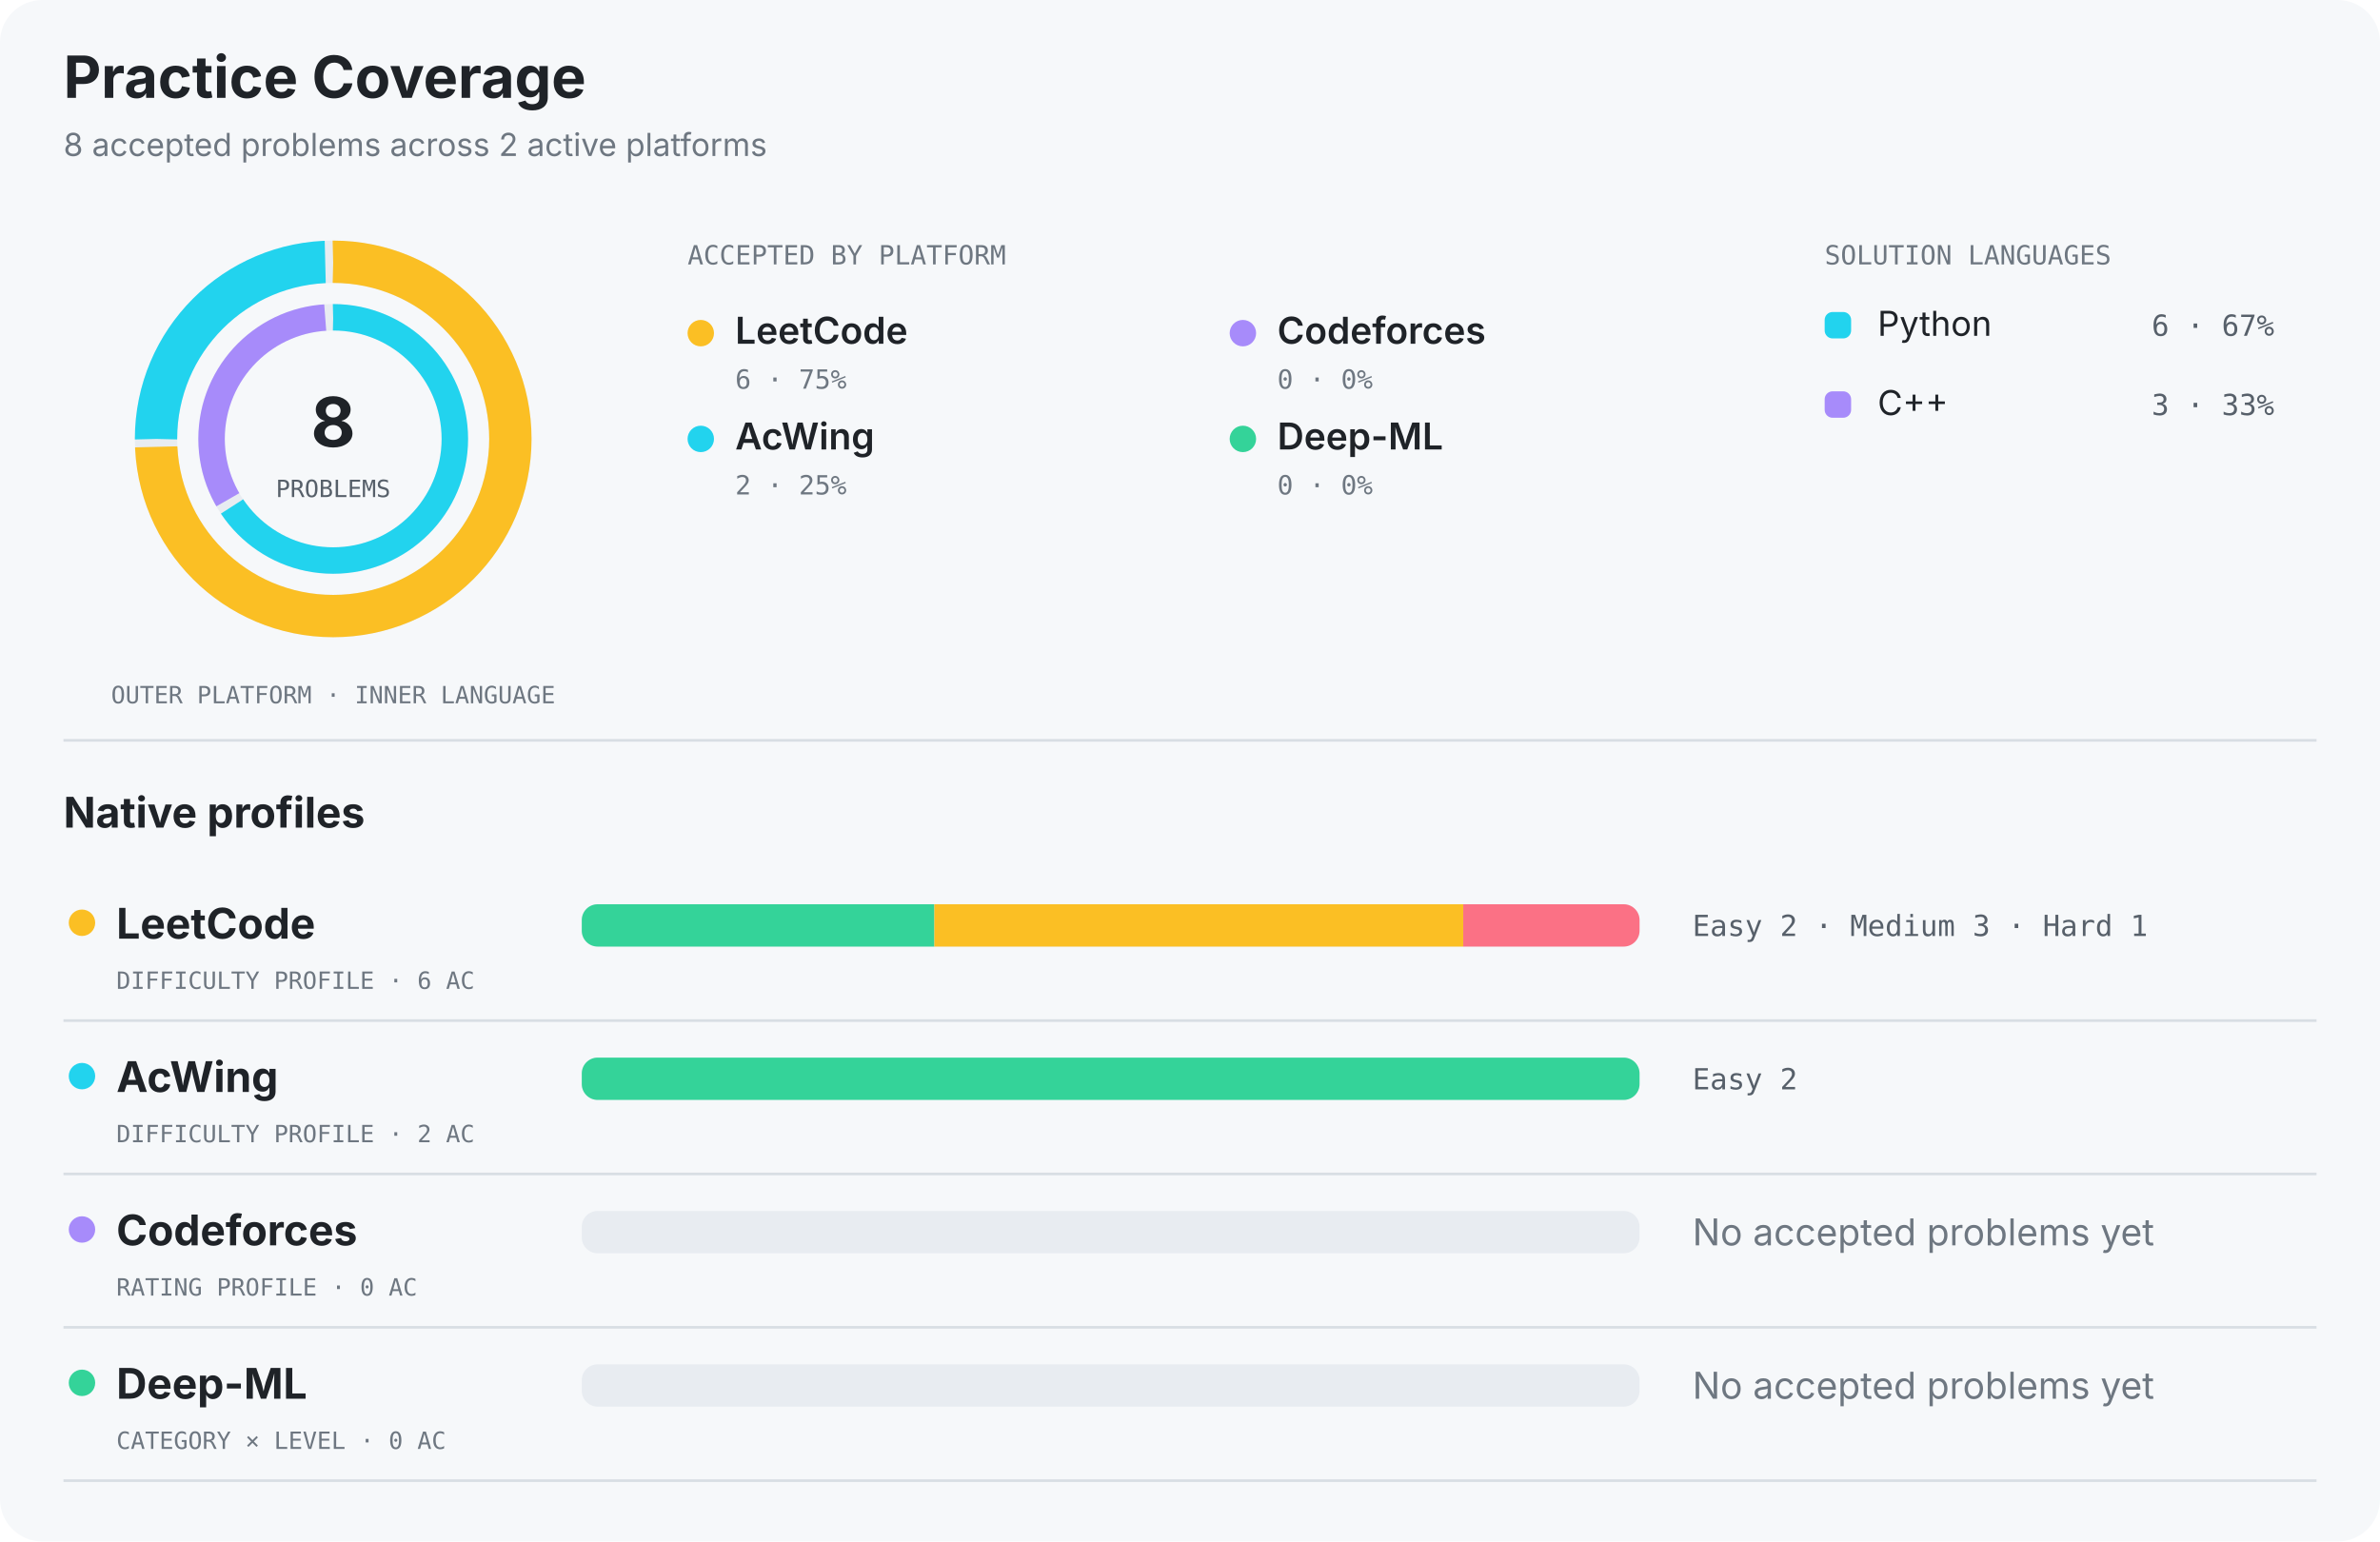
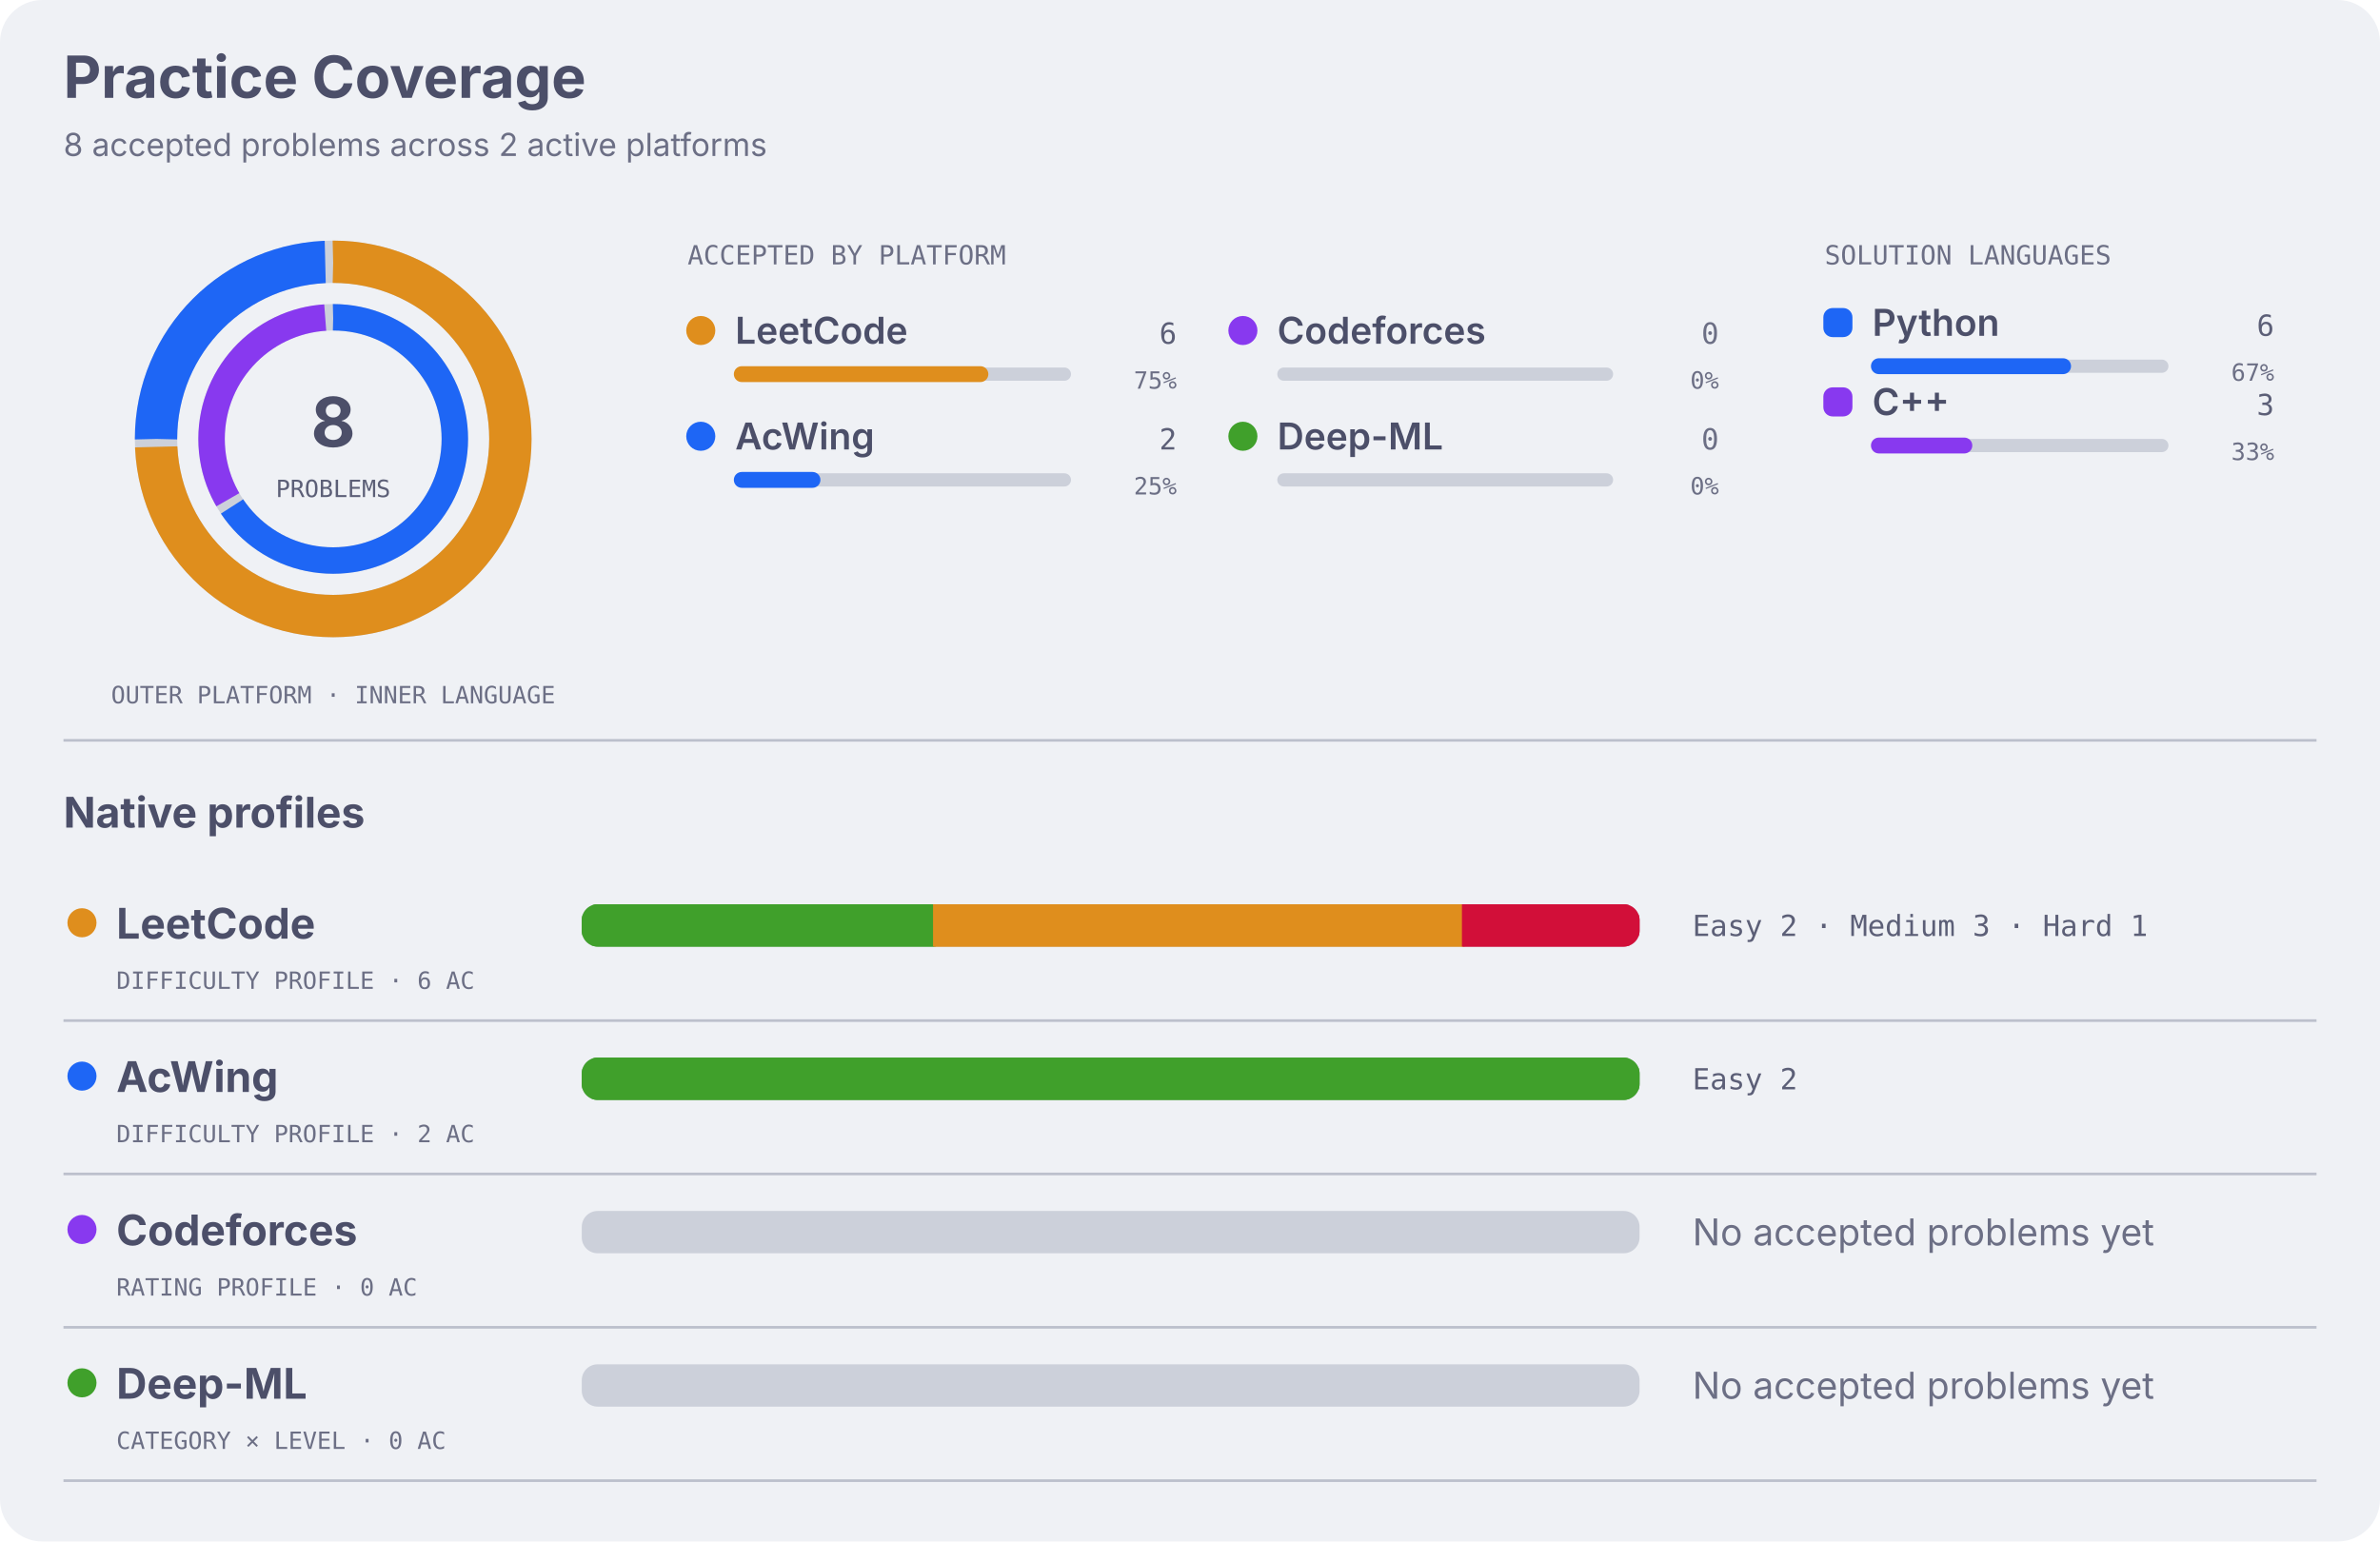
<svg xmlns="http://www.w3.org/2000/svg" width="900" height="583" viewBox="0 0 900 583" role="img" aria-labelledby="coverage-title coverage-desc">
  <style>
-     .coverage-background { fill: #f6f8fa; }
-     .coverage-primary { fill: #1f2328; }
-     .coverage-secondary { fill: #57606a; }
-     .coverage-muted { fill: #6e7781; }
-     .coverage-track { fill: #e8ecf1; }
-     .coverage-track-stroke { stroke: #e8ecf1; }
-     .coverage-divider { stroke: #d8dee4; }
+     .coverage-background { fill: #eff1f5; }
+     .coverage-primary { fill: #4c4f69; }
+     .coverage-secondary { fill: #5c5f77; }
+     .coverage-muted { fill: #6c6f85; }
+     .coverage-track { fill: #ccd0da; }
+     .coverage-track-stroke { stroke: #ccd0da; }
+     .coverage-divider { stroke: #bcc0cc; }
+     .coverage-yellow { fill: #df8e1d; stroke: #df8e1d; }
+     .coverage-blue { fill: #1e66f5; stroke: #1e66f5; }
+     .coverage-mauve { fill: #8839ef; stroke: #8839ef; }
+     .coverage-green { fill: #40a02b; stroke: #40a02b; }
+     .coverage-peach { fill: #fe640b; stroke: #fe640b; }
+     .coverage-red { fill: #d20f39; stroke: #d20f39; }
+     .coverage-teal { fill: #179299; stroke: #179299; }
+     .coverage-overlay { fill: #7c7f93; stroke: #7c7f93; }
    @media (prefers-color-scheme: dark) {
-       .coverage-background { fill: #1d1e2c; }
-       .coverage-primary { fill: #e6e9f2; }
-       .coverage-secondary { fill: #b8c1d8; }
-       .coverage-muted { fill: #8d99b2; }
-       .coverage-track { fill: #34384a; }
-       .coverage-track-stroke { stroke: #34384a; }
-       .coverage-divider { stroke: #34384a; }
+       .coverage-background { fill: #1e1e2e; }
+       .coverage-primary { fill: #cdd6f4; }
+       .coverage-secondary { fill: #bac2de; }
+       .coverage-muted { fill: #a6adc8; }
+       .coverage-track { fill: #313244; }
+       .coverage-track-stroke { stroke: #313244; }
+       .coverage-divider { stroke: #45475a; }
+       .coverage-yellow { fill: #f9e2af; stroke: #f9e2af; }
+       .coverage-blue { fill: #89b4fa; stroke: #89b4fa; }
+       .coverage-mauve { fill: #cba6f7; stroke: #cba6f7; }
+       .coverage-green { fill: #a6e3a1; stroke: #a6e3a1; }
+       .coverage-peach { fill: #fab387; stroke: #fab387; }
+       .coverage-red { fill: #f38ba8; stroke: #f38ba8; }
+       .coverage-teal { fill: #94e2d5; stroke: #94e2d5; }
+       .coverage-overlay { fill: #9399b2; stroke: #9399b2; }
    }
  </style>
  <rect class="coverage-background" width="900" height="583" rx="16" />
  <text class="coverage-primary" x="24" y="37" font-family="-apple-system,BlinkMacSystemFont,Segoe UI,sans-serif" font-size="22" font-weight="700">Practice Coverage</text>
  <text class="coverage-muted" x="24" y="59" font-family="-apple-system,BlinkMacSystemFont,Segoe UI,sans-serif" font-size="12">8 accepted problems across 2 active platforms</text>
  <circle class="coverage-track-stroke" cx="126" cy="166" r="67" fill="none" stroke-width="16" />
-   <circle cx="126" cy="166" r="67" fill="none" stroke="#fbbf24" stroke-width="16" stroke-dasharray="312.73 108.24" stroke-dashoffset="-0.00" transform="rotate(-90 126 166)" data-ring="platform" data-segment="LeetCode" data-count="6">
+   <circle class="coverage-yellow" cx="126" cy="166" r="67" style="fill:none" stroke-width="16" stroke-dasharray="312.73 108.24" stroke-dashoffset="-0.00" transform="rotate(-90 126 166)" data-ring="platform" data-segment="LeetCode" data-count="6">
    </circle>
-   <circle cx="126" cy="166" r="67" fill="none" stroke="#22d3ee" stroke-width="16" stroke-dasharray="102.24 318.73" stroke-dashoffset="-315.73" transform="rotate(-90 126 166)" data-ring="platform" data-segment="AcWing" data-count="2">
+   <circle class="coverage-blue" cx="126" cy="166" r="67" style="fill:none" stroke-width="16" stroke-dasharray="102.24 318.73" stroke-dashoffset="-315.73" transform="rotate(-90 126 166)" data-ring="platform" data-segment="AcWing" data-count="2">
    </circle>
  <circle class="coverage-track-stroke" cx="126" cy="166" r="46" fill="none" stroke-width="10" />
-   <circle cx="126" cy="166" r="46" fill="none" stroke="#22d3ee" stroke-width="10" stroke-dasharray="189.68 99.34" stroke-dashoffset="-0.00" transform="rotate(-90 126 166)" data-ring="language" data-segment="Python" data-count="6">
+   <circle class="coverage-blue" cx="126" cy="166" r="46" style="fill:none" stroke-width="10" stroke-dasharray="189.68 99.34" stroke-dashoffset="-0.00" transform="rotate(-90 126 166)" data-ring="language" data-segment="Python" data-count="6">
    </circle>
-   <circle cx="126" cy="166" r="46" fill="none" stroke="#a78bfa" stroke-width="10" stroke-dasharray="93.34 195.68" stroke-dashoffset="-192.68" transform="rotate(-90 126 166)" data-ring="language" data-segment="C++" data-count="3">
+   <circle class="coverage-mauve" cx="126" cy="166" r="46" style="fill:none" stroke-width="10" stroke-dasharray="93.34 195.68" stroke-dashoffset="-192.68" transform="rotate(-90 126 166)" data-ring="language" data-segment="C++" data-count="3">
    </circle>
  <text class="coverage-primary" x="126" y="169" text-anchor="middle" font-family="-apple-system,BlinkMacSystemFont,Segoe UI,sans-serif" font-size="26" font-weight="700">8</text>
  <text class="coverage-secondary" x="126" y="188" text-anchor="middle" font-family="ui-monospace,SFMono-Regular,Menlo,monospace" font-size="9">PROBLEMS</text>
  <text class="coverage-muted" x="126" y="266" text-anchor="middle" font-family="ui-monospace,SFMono-Regular,Menlo,monospace" font-size="9">OUTER PLATFORM · INNER LANGUAGE</text>
  <text class="coverage-muted" x="260" y="100" font-family="ui-monospace,SFMono-Regular,Menlo,monospace" font-size="10">ACCEPTED BY PLATFORM</text>
  <text class="coverage-muted" x="690" y="100" font-family="ui-monospace,SFMono-Regular,Menlo,monospace" font-size="10">SOLUTION LANGUAGES</text>
-   <circle cx="265" cy="126" r="5" fill="#fbbf24" />
+   <circle class="coverage-yellow" cx="265" cy="125" r="5" />
  <text class="coverage-primary" x="278" y="130" font-family="-apple-system,BlinkMacSystemFont,Segoe UI,sans-serif" font-size="14" font-weight="600">LeetCode</text>
-   <text class="coverage-muted" x="278" y="147" font-family="ui-monospace,SFMono-Regular,Menlo,monospace" font-size="10">6 · 75%</text>
-   <circle cx="265" cy="166" r="5" fill="#22d3ee" />
+   <text class="coverage-secondary" x="445" y="130" text-anchor="end" font-family="ui-monospace,SFMono-Regular,Menlo,monospace" font-size="11">6</text>
+   <rect class="coverage-track" x="278" y="139" width="127" height="5" rx="2.5" />
+   <rect class="coverage-yellow" x="278" y="139" width="95.25" height="5" rx="2.5" data-share="75.0" data-count="6">
+     </rect>
+   <text class="coverage-muted" x="445" y="147" text-anchor="end" font-family="ui-monospace,SFMono-Regular,Menlo,monospace" font-size="9">75%</text>
+   <circle class="coverage-blue" cx="265" cy="165" r="5" />
  <text class="coverage-primary" x="278" y="170" font-family="-apple-system,BlinkMacSystemFont,Segoe UI,sans-serif" font-size="14" font-weight="600">AcWing</text>
-   <text class="coverage-muted" x="278" y="187" font-family="ui-monospace,SFMono-Regular,Menlo,monospace" font-size="10">2 · 25%</text>
-   <circle cx="470" cy="126" r="5" fill="#a78bfa" />
+   <text class="coverage-secondary" x="445" y="170" text-anchor="end" font-family="ui-monospace,SFMono-Regular,Menlo,monospace" font-size="11">2</text>
+   <rect class="coverage-track" x="278" y="179" width="127" height="5" rx="2.5" />
+   <rect class="coverage-blue" x="278" y="179" width="31.75" height="5" rx="2.5" data-share="25.0" data-count="2">
+     </rect>
+   <text class="coverage-muted" x="445" y="187" text-anchor="end" font-family="ui-monospace,SFMono-Regular,Menlo,monospace" font-size="9">25%</text>
+   <circle class="coverage-mauve" cx="470" cy="125" r="5" />
  <text class="coverage-primary" x="483" y="130" font-family="-apple-system,BlinkMacSystemFont,Segoe UI,sans-serif" font-size="14" font-weight="600">Codeforces</text>
-   <text class="coverage-muted" x="483" y="147" font-family="ui-monospace,SFMono-Regular,Menlo,monospace" font-size="10">0 · 0%</text>
-   <circle cx="470" cy="166" r="5" fill="#34d399" />
+   <text class="coverage-muted" x="650" y="130" text-anchor="end" font-family="ui-monospace,SFMono-Regular,Menlo,monospace" font-size="11">0</text>
+   <rect class="coverage-track" x="483" y="139" width="127" height="5" rx="2.5" />
+   <text class="coverage-muted" x="650" y="147" text-anchor="end" font-family="ui-monospace,SFMono-Regular,Menlo,monospace" font-size="9">0%</text>
+   <circle class="coverage-green" cx="470" cy="165" r="5" />
  <text class="coverage-primary" x="483" y="170" font-family="-apple-system,BlinkMacSystemFont,Segoe UI,sans-serif" font-size="14" font-weight="600">Deep-ML</text>
-   <text class="coverage-muted" x="483" y="187" font-family="ui-monospace,SFMono-Regular,Menlo,monospace" font-size="10">0 · 0%</text>
-   <rect x="690" y="118" width="10" height="10" rx="3" fill="#22d3ee" />
-   <text class="coverage-primary" x="710" y="127" font-family="-apple-system,BlinkMacSystemFont,Segoe UI,sans-serif" font-size="13">Python</text>
-   <text class="coverage-secondary" x="860" y="127" text-anchor="end" font-family="ui-monospace,SFMono-Regular,Menlo,monospace" font-size="11">6 · 67%</text>
-   <rect x="690" y="148" width="10" height="10" rx="3" fill="#a78bfa" />
-   <text class="coverage-primary" x="710" y="157" font-family="-apple-system,BlinkMacSystemFont,Segoe UI,sans-serif" font-size="13">C++</text>
-   <text class="coverage-secondary" x="860" y="157" text-anchor="end" font-family="ui-monospace,SFMono-Regular,Menlo,monospace" font-size="11">3 · 33%</text>
+   <text class="coverage-muted" x="650" y="170" text-anchor="end" font-family="ui-monospace,SFMono-Regular,Menlo,monospace" font-size="11">0</text>
+   <rect class="coverage-track" x="483" y="179" width="127" height="5" rx="2.5" />
+   <text class="coverage-muted" x="650" y="187" text-anchor="end" font-family="ui-monospace,SFMono-Regular,Menlo,monospace" font-size="9">0%</text>
+   <rect class="coverage-blue" x="690" y="117" width="10" height="10" rx="3" />
+   <text class="coverage-primary" x="708" y="127" font-family="-apple-system,BlinkMacSystemFont,Segoe UI,sans-serif" font-size="14" font-weight="600">Python</text>
+   <text class="coverage-secondary" x="860" y="127" text-anchor="end" font-family="ui-monospace,SFMono-Regular,Menlo,monospace" font-size="11">6</text>
+   <rect class="coverage-track" x="708" y="136" width="112" height="5" rx="2.5" />
+   <rect class="coverage-blue" x="708" y="136" width="74.67" height="5" rx="2.5" data-share="66.7" data-count="6">
+     </rect>
+   <text class="coverage-muted" x="860" y="144" text-anchor="end" font-family="ui-monospace,SFMono-Regular,Menlo,monospace" font-size="9">67%</text>
+   <rect class="coverage-mauve" x="690" y="147" width="10" height="10" rx="3" />
+   <text class="coverage-primary" x="708" y="157" font-family="-apple-system,BlinkMacSystemFont,Segoe UI,sans-serif" font-size="14" font-weight="600">C++</text>
+   <text class="coverage-secondary" x="860" y="157" text-anchor="end" font-family="ui-monospace,SFMono-Regular,Menlo,monospace" font-size="11">3</text>
+   <rect class="coverage-track" x="708" y="166" width="112" height="5" rx="2.5" />
+   <rect class="coverage-mauve" x="708" y="166" width="37.33" height="5" rx="2.5" data-share="33.3" data-count="3">
+     </rect>
+   <text class="coverage-muted" x="860" y="174" text-anchor="end" font-family="ui-monospace,SFMono-Regular,Menlo,monospace" font-size="9">33%</text>
  <line class="coverage-divider" x1="24" y1="280" x2="876" y2="280" />
  <text class="coverage-primary" x="24" y="313" font-family="-apple-system,BlinkMacSystemFont,Segoe UI,sans-serif" font-size="16" font-weight="700">Native profiles</text>
-   <circle cx="31" cy="349" r="5" fill="#fbbf24" />
+   <circle class="coverage-yellow" cx="31" cy="349" r="5" />
  <text class="coverage-primary" x="44" y="355" font-family="-apple-system,BlinkMacSystemFont,Segoe UI,sans-serif" font-size="16" font-weight="650">LeetCode</text>
  <text class="coverage-muted" x="44" y="374" font-family="ui-monospace,SFMono-Regular,Menlo,monospace" font-size="9">DIFFICULTY PROFILE · 6 AC</text>
  <rect class="coverage-track" x="220" y="342" width="400" height="16" rx="6" />
  <clipPath id="leetcode-profile-clip">
    <rect x="220" y="342" width="400" height="16" rx="6" />
  </clipPath>
-   <rect x="220.00" y="342" width="133.33" height="16" fill="#34d399" clip-path="url(#leetcode-profile-clip)" data-profile="leetcode" data-segment="Easy" data-count="2">
+   <rect x="220.00" y="342" width="133.33" height="16" class="coverage-green" clip-path="url(#leetcode-profile-clip)" data-profile="leetcode" data-segment="Easy" data-count="2">
    </rect>
-   <rect x="353.33" y="342" width="200.00" height="16" fill="#fbbf24" clip-path="url(#leetcode-profile-clip)" data-profile="leetcode" data-segment="Medium" data-count="3">
+   <rect x="353.33" y="342" width="200.00" height="16" class="coverage-yellow" clip-path="url(#leetcode-profile-clip)" data-profile="leetcode" data-segment="Medium" data-count="3">
    </rect>
-   <rect x="553.33" y="342" width="66.67" height="16" fill="#fb7185" clip-path="url(#leetcode-profile-clip)" data-profile="leetcode" data-segment="Hard" data-count="1">
+   <rect x="553.33" y="342" width="66.67" height="16" class="coverage-red" clip-path="url(#leetcode-profile-clip)" data-profile="leetcode" data-segment="Hard" data-count="1">
    </rect>
  <text class="coverage-secondary" x="640" y="354" font-family="ui-monospace,SFMono-Regular,Menlo,monospace" font-size="11">Easy 2 · Medium 3 · Hard 1</text>
  <line class="coverage-divider" x1="24" y1="386" x2="876" y2="386" />
-   <circle cx="31" cy="407" r="5" fill="#22d3ee" />
+   <circle class="coverage-blue" cx="31" cy="407" r="5" />
  <text class="coverage-primary" x="44" y="413" font-family="-apple-system,BlinkMacSystemFont,Segoe UI,sans-serif" font-size="16" font-weight="650">AcWing</text>
  <text class="coverage-muted" x="44" y="432" font-family="ui-monospace,SFMono-Regular,Menlo,monospace" font-size="9">DIFFICULTY PROFILE · 2 AC</text>
  <rect class="coverage-track" x="220" y="400" width="400" height="16" rx="6" />
  <clipPath id="acwing-profile-clip">
    <rect x="220" y="400" width="400" height="16" rx="6" />
  </clipPath>
-   <rect x="220.00" y="400" width="400.00" height="16" fill="#34d399" clip-path="url(#acwing-profile-clip)" data-profile="acwing" data-segment="Easy" data-count="2">
+   <rect x="220.00" y="400" width="400.00" height="16" class="coverage-green" clip-path="url(#acwing-profile-clip)" data-profile="acwing" data-segment="Easy" data-count="2">
    </rect>
  <text class="coverage-secondary" x="640" y="412" font-family="ui-monospace,SFMono-Regular,Menlo,monospace" font-size="11">Easy 2</text>
  <line class="coverage-divider" x1="24" y1="444" x2="876" y2="444" />
-   <circle cx="31" cy="465" r="5" fill="#a78bfa" />
+   <circle class="coverage-mauve" cx="31" cy="465" r="5" />
  <text class="coverage-primary" x="44" y="471" font-family="-apple-system,BlinkMacSystemFont,Segoe UI,sans-serif" font-size="16" font-weight="650">Codeforces</text>
  <text class="coverage-muted" x="44" y="490" font-family="ui-monospace,SFMono-Regular,Menlo,monospace" font-size="9">RATING PROFILE · 0 AC</text>
  <rect class="coverage-track" x="220" y="458" width="400" height="16" rx="6" />
  <text class="coverage-muted" x="640" y="471" font-family="-apple-system,BlinkMacSystemFont,Segoe UI,sans-serif" font-size="14">No accepted problems yet</text>
  <line class="coverage-divider" x1="24" y1="502" x2="876" y2="502" />
-   <circle cx="31" cy="523" r="5" fill="#34d399" />
+   <circle class="coverage-green" cx="31" cy="523" r="5" />
  <text class="coverage-primary" x="44" y="529" font-family="-apple-system,BlinkMacSystemFont,Segoe UI,sans-serif" font-size="16" font-weight="650">Deep-ML</text>
  <text class="coverage-muted" x="44" y="548" font-family="ui-monospace,SFMono-Regular,Menlo,monospace" font-size="9">CATEGORY × LEVEL · 0 AC</text>
  <rect class="coverage-track" x="220" y="516" width="400" height="16" rx="6" />
  <text class="coverage-muted" x="640" y="529" font-family="-apple-system,BlinkMacSystemFont,Segoe UI,sans-serif" font-size="14">No accepted problems yet</text>
  <line class="coverage-divider" x1="24" y1="560" x2="876" y2="560" />
</svg>
